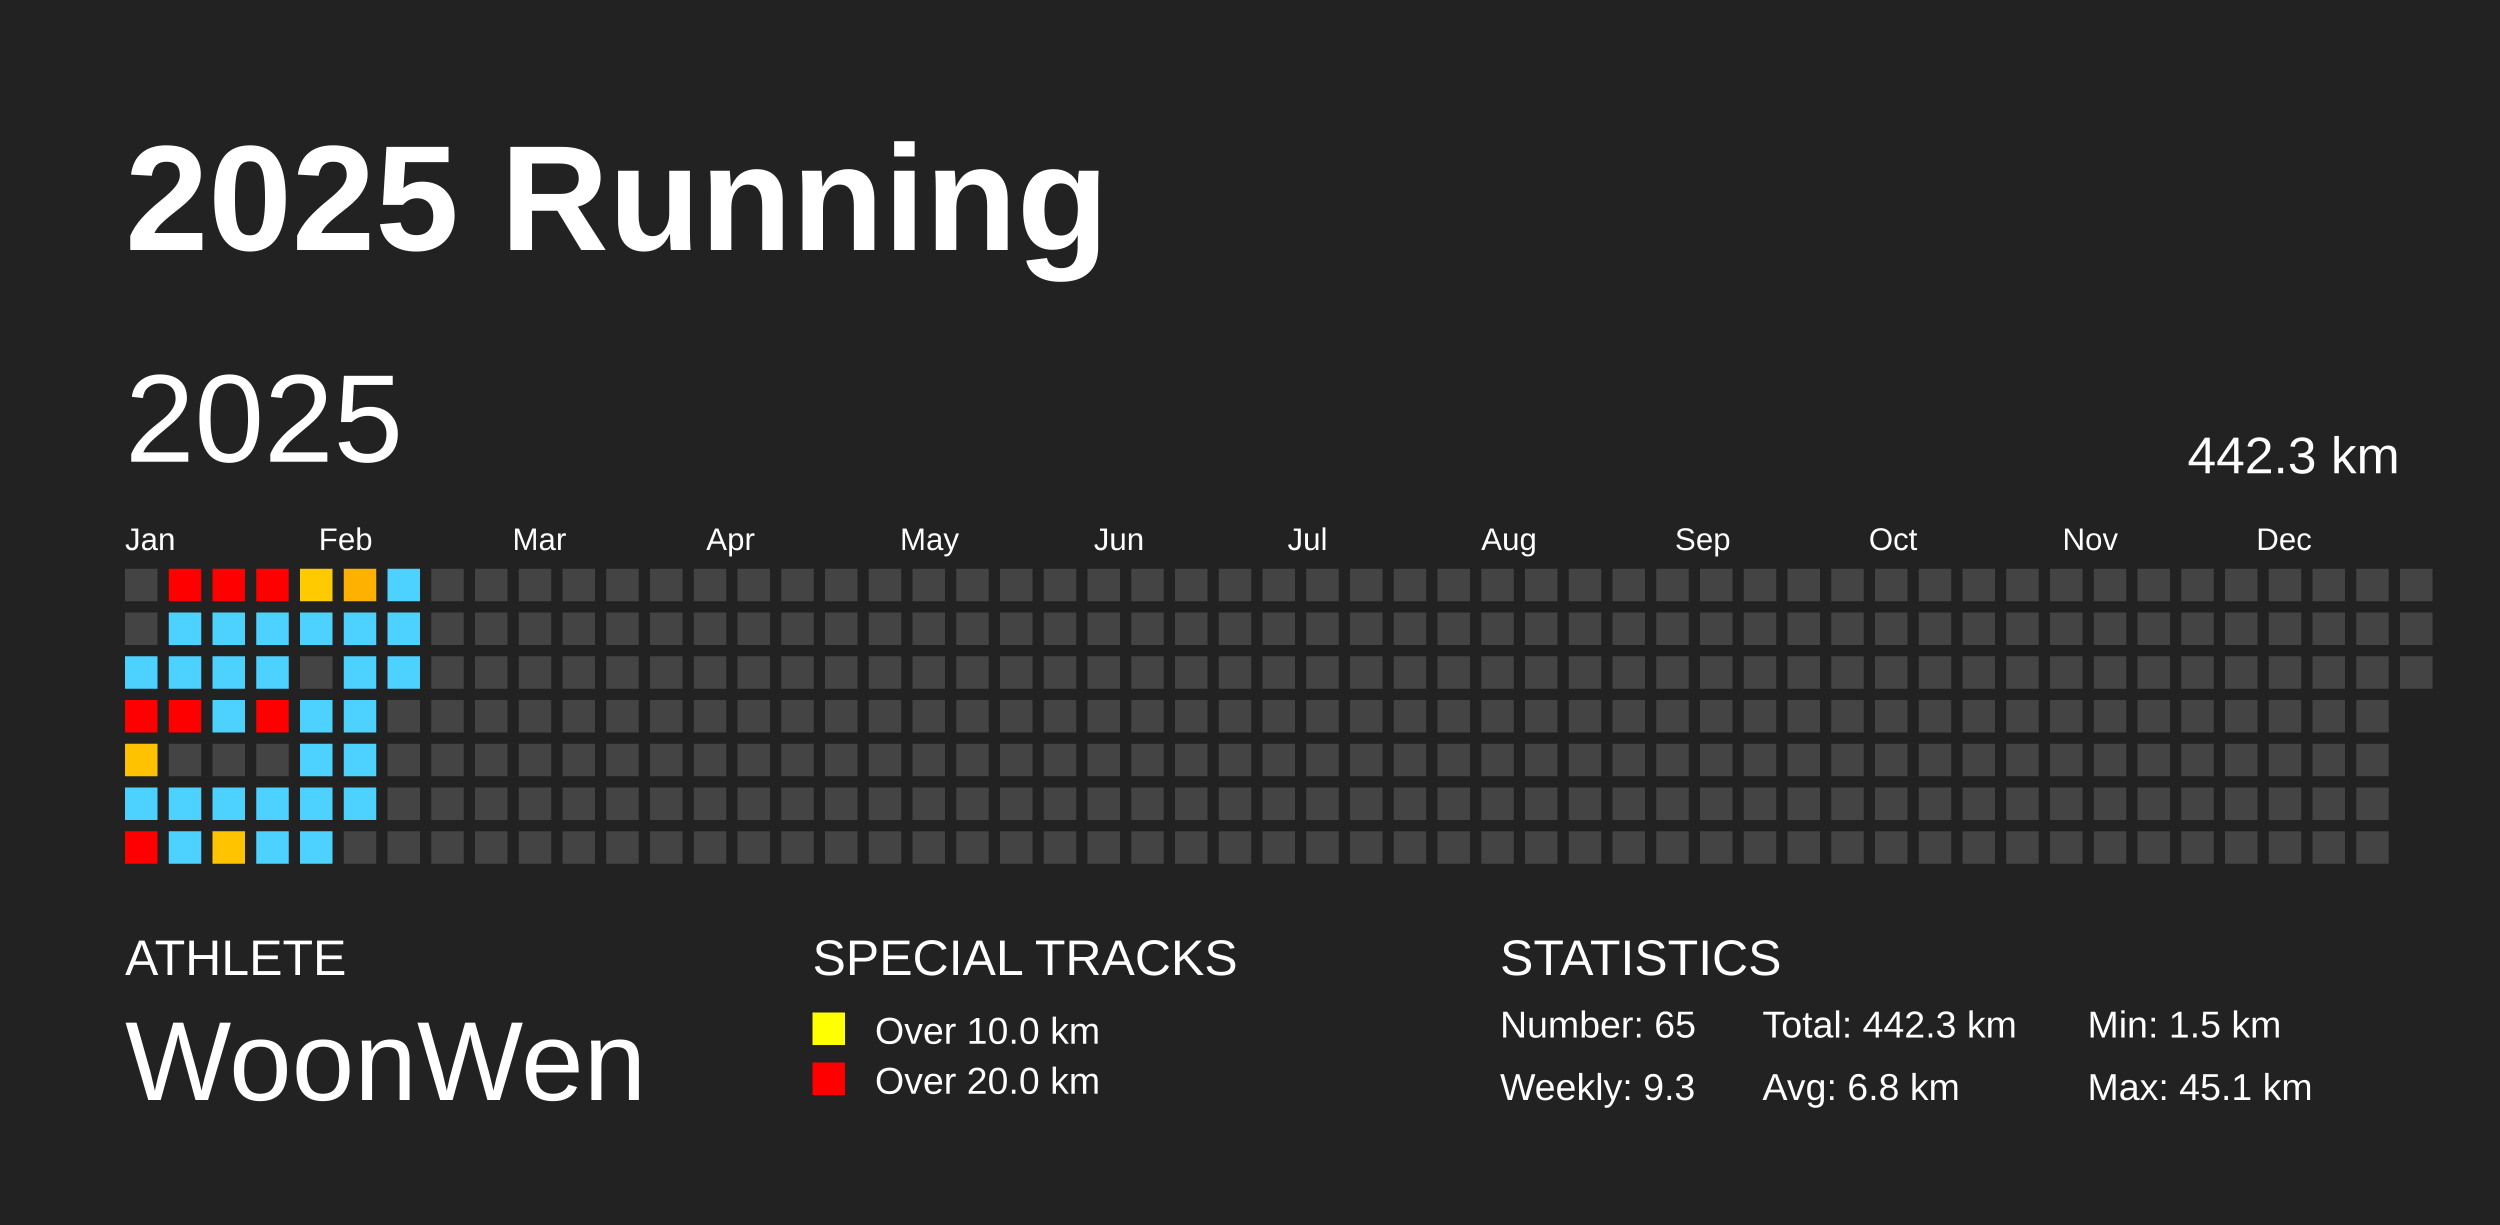
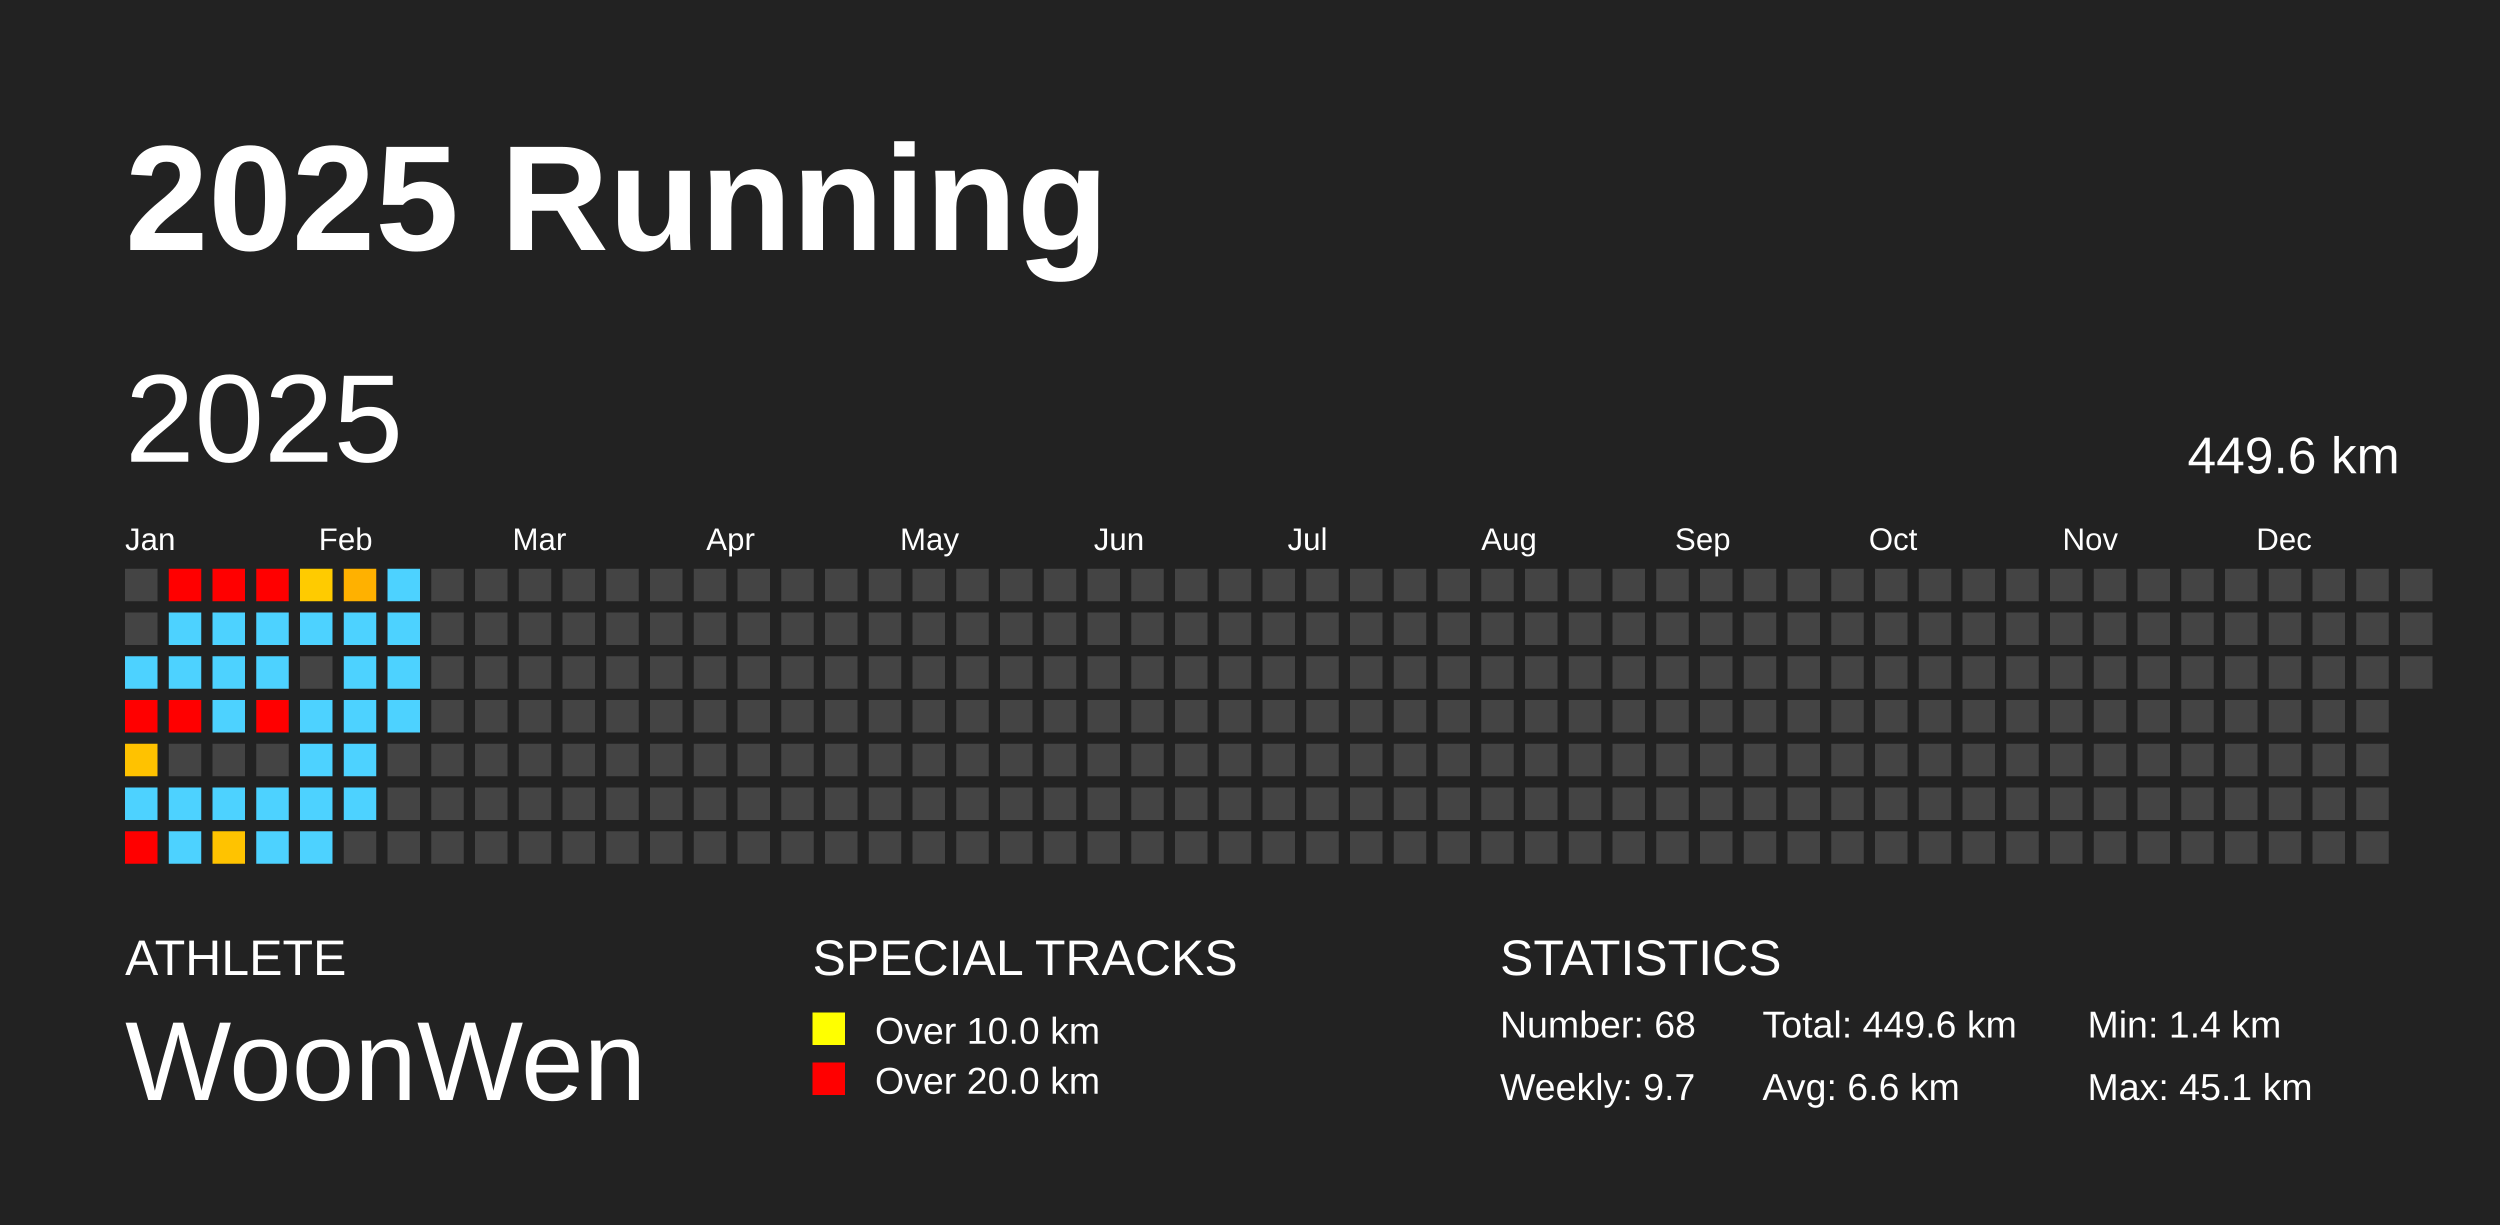
<svg xmlns="http://www.w3.org/2000/svg" baseProfile="full" height="98mm" version="1.1" viewBox="0,0,200,98" width="200mm">
  <defs />
  <rect fill="#222222" height="98" width="200" x="0" y="0" />
  <text fill="#FFFFFF" style="font-size:12px; font-family:Arial; font-weight:bold;" x="10" y="20">2025 Running</text>
  <text fill="#FFFFFF" style="font-size:4px; font-family:Arial" x="10" y="78">ATHLETE</text>
  <text fill="#FFFFFF" style="font-size:9px; font-family:Arial" x="10" y="88">WoonWen</text>
  <text fill="#FFFFFF" style="font-size:4px; font-family:Arial" x="65" y="78">SPECIAL TRACKS</text>
  <rect fill="yellow" height="2.6" width="2.6" x="65" y="81" />
  <text fill="#FFFFFF" style="font-size:3px; font-family:Arial" x="70" y="83.5">Over 10.0 km</text>
  <rect fill="red" height="2.6" width="2.6" x="65" y="85" />
  <text fill="#FFFFFF" style="font-size:3px; font-family:Arial" x="70" y="87.5">Over 20.0 km</text>
  <text fill="#FFFFFF" style="font-size:4px; font-family:Arial" x="120" y="78">STATISTICS</text>
-   <text fill="#FFFFFF" style="font-size:3px; font-family:Arial" x="120" y="83">Number: 65</text>
-   <text fill="#FFFFFF" style="font-size:3px; font-family:Arial" x="120" y="88">Weekly: 9.3</text>
-   <text fill="#FFFFFF" style="font-size:3px; font-family:Arial" x="141" y="83">Total: 442.3 km</text>
-   <text fill="#FFFFFF" style="font-size:3px; font-family:Arial" x="141" y="88">Avg: 6.8 km</text>
-   <text fill="#FFFFFF" style="font-size:3px; font-family:Arial" x="167" y="83">Min: 1.5 km</text>
+   <text fill="#FFFFFF" style="font-size:3px; font-family:Arial" x="120" y="83">Number: 68</text>
+   <text fill="#FFFFFF" style="font-size:3px; font-family:Arial" x="120" y="88">Weekly: 9.7</text>
+   <text fill="#FFFFFF" style="font-size:3px; font-family:Arial" x="141" y="83">Total: 449.6 km</text>
+   <text fill="#FFFFFF" style="font-size:3px; font-family:Arial" x="141" y="88">Avg: 6.6 km</text>
+   <text fill="#FFFFFF" style="font-size:3px; font-family:Arial" x="167" y="83">Min: 1.4 km</text>
  <text fill="#FFFFFF" style="font-size:3px; font-family:Arial" x="167" y="88">Max: 45.1 km</text>
  <text dominant-baseline="hanging" fill="#FFFFFF" style="font-size:10.0px; font-family:Arial;" x="10" y="30">2025</text>
-   <text dominant-baseline="hanging" fill="#FFFFFF" style="font-size:4.125px; font-family:Arial;" x="175" y="35">442.3 km</text>
+   <text dominant-baseline="hanging" fill="#FFFFFF" style="font-size:4.125px; font-family:Arial;" x="175" y="35">449.6 km</text>
  <text fill="#FFFFFF" style="font-size:2.5px; font-family:Arial" x="10.0" y="44">Jan</text>
  <text fill="#FFFFFF" style="font-size:2.5px; font-family:Arial" x="25.5" y="44">Feb</text>
  <text fill="#FFFFFF" style="font-size:2.5px; font-family:Arial" x="41.0" y="44">Mar</text>
  <text fill="#FFFFFF" style="font-size:2.5px; font-family:Arial" x="56.5" y="44">Apr</text>
  <text fill="#FFFFFF" style="font-size:2.5px; font-family:Arial" x="72.0" y="44">May</text>
  <text fill="#FFFFFF" style="font-size:2.5px; font-family:Arial" x="87.5" y="44">Jun</text>
  <text fill="#FFFFFF" style="font-size:2.5px; font-family:Arial" x="103.0" y="44">Jul</text>
  <text fill="#FFFFFF" style="font-size:2.5px; font-family:Arial" x="118.5" y="44">Aug</text>
  <text fill="#FFFFFF" style="font-size:2.5px; font-family:Arial" x="134.0" y="44">Sep</text>
  <text fill="#FFFFFF" style="font-size:2.5px; font-family:Arial" x="149.5" y="44">Oct</text>
  <text fill="#FFFFFF" style="font-size:2.5px; font-family:Arial" x="165.0" y="44">Nov</text>
  <text fill="#FFFFFF" style="font-size:2.5px; font-family:Arial" x="180.5" y="44">Dec</text>
  <rect fill="#444444" height="2.6" width="2.6" x="10.0" y="45.5" />
  <rect fill="#444444" height="2.6" width="2.6" x="10.0" y="49.0" />
  <rect fill="#4dd2ff" height="2.6" width="2.6" x="10.0" y="52.5" />
  <rect fill="red" height="2.6" width="2.6" x="10.0" y="56.0" />
  <rect fill="#ffc200" height="2.6" width="2.6" x="10.0" y="59.5" />
  <rect fill="#4dd2ff" height="2.6" width="2.6" x="10.0" y="63.0" />
  <rect fill="red" height="2.6" width="2.6" x="10.0" y="66.5" />
  <rect fill="red" height="2.6" width="2.6" x="13.5" y="45.5" />
  <rect fill="#4dd2ff" height="2.6" width="2.6" x="13.5" y="49.0" />
  <rect fill="#4dd2ff" height="2.6" width="2.6" x="13.5" y="52.5" />
  <rect fill="red" height="2.6" width="2.6" x="13.5" y="56.0" />
  <rect fill="#444444" height="2.6" width="2.6" x="13.5" y="59.5" />
  <rect fill="#4dd2ff" height="2.6" width="2.6" x="13.5" y="63.0" />
  <rect fill="#4dd2ff" height="2.6" width="2.6" x="13.5" y="66.5" />
  <rect fill="red" height="2.6" width="2.6" x="17.0" y="45.5" />
  <rect fill="#4dd2ff" height="2.6" width="2.6" x="17.0" y="49.0" />
  <rect fill="#4dd2ff" height="2.6" width="2.6" x="17.0" y="52.5" />
  <rect fill="#4dd2ff" height="2.6" width="2.6" x="17.0" y="56.0" />
  <rect fill="#444444" height="2.6" width="2.6" x="17.0" y="59.5" />
  <rect fill="#4dd2ff" height="2.6" width="2.6" x="17.0" y="63.0" />
  <rect fill="#ffc300" height="2.6" width="2.6" x="17.0" y="66.5" />
  <rect fill="red" height="2.6" width="2.6" x="20.5" y="45.5" />
  <rect fill="#4dd2ff" height="2.6" width="2.6" x="20.5" y="49.0" />
  <rect fill="#4dd2ff" height="2.6" width="2.6" x="20.5" y="52.5" />
  <rect fill="red" height="2.6" width="2.6" x="20.5" y="56.0" />
  <rect fill="#444444" height="2.6" width="2.6" x="20.5" y="59.5" />
  <rect fill="#4dd2ff" height="2.6" width="2.6" x="20.5" y="63.0" />
  <rect fill="#4dd2ff" height="2.6" width="2.6" x="20.5" y="66.5" />
  <rect fill="#ffcb00" height="2.6" width="2.6" x="24.0" y="45.5" />
  <rect fill="#4dd2ff" height="2.6" width="2.6" x="24.0" y="49.0" />
  <rect fill="#444444" height="2.6" width="2.6" x="24.0" y="52.5" />
  <rect fill="#4dd2ff" height="2.6" width="2.6" x="24.0" y="56.0" />
  <rect fill="#4dd2ff" height="2.6" width="2.6" x="24.0" y="59.5" />
  <rect fill="#4dd2ff" height="2.6" width="2.6" x="24.0" y="63.0" />
  <rect fill="#4dd2ff" height="2.6" width="2.6" x="24.0" y="66.5" />
  <rect fill="#ffb100" height="2.6" width="2.6" x="27.5" y="45.5" />
  <rect fill="#4dd2ff" height="2.6" width="2.6" x="27.5" y="49.0" />
  <rect fill="#4dd2ff" height="2.6" width="2.6" x="27.5" y="52.5" />
  <rect fill="#4dd2ff" height="2.6" width="2.6" x="27.5" y="56.0" />
  <rect fill="#4dd2ff" height="2.6" width="2.6" x="27.5" y="59.5" />
  <rect fill="#4dd2ff" height="2.6" width="2.6" x="27.5" y="63.0" />
  <rect fill="#444444" height="2.6" width="2.6" x="27.5" y="66.5" />
  <rect fill="#4dd2ff" height="2.6" width="2.6" x="31.0" y="45.5" />
  <rect fill="#4dd2ff" height="2.6" width="2.6" x="31.0" y="49.0" />
  <rect fill="#4dd2ff" height="2.6" width="2.6" x="31.0" y="52.5" />
-   <rect fill="#444444" height="2.6" width="2.6" x="31.0" y="56.0" />
+   <rect fill="#4dd2ff" height="2.6" width="2.6" x="31.0" y="56.0" />
  <rect fill="#444444" height="2.6" width="2.6" x="31.0" y="59.5" />
  <rect fill="#444444" height="2.6" width="2.6" x="31.0" y="63.0" />
  <rect fill="#444444" height="2.6" width="2.6" x="31.0" y="66.5" />
  <rect fill="#444444" height="2.6" width="2.6" x="34.5" y="45.5" />
  <rect fill="#444444" height="2.6" width="2.6" x="34.5" y="49.0" />
  <rect fill="#444444" height="2.6" width="2.6" x="34.5" y="52.5" />
  <rect fill="#444444" height="2.6" width="2.6" x="34.5" y="56.0" />
  <rect fill="#444444" height="2.6" width="2.6" x="34.5" y="59.5" />
  <rect fill="#444444" height="2.6" width="2.6" x="34.5" y="63.0" />
  <rect fill="#444444" height="2.6" width="2.6" x="34.5" y="66.5" />
  <rect fill="#444444" height="2.6" width="2.6" x="38.0" y="45.5" />
  <rect fill="#444444" height="2.6" width="2.6" x="38.0" y="49.0" />
  <rect fill="#444444" height="2.6" width="2.6" x="38.0" y="52.5" />
  <rect fill="#444444" height="2.6" width="2.6" x="38.0" y="56.0" />
  <rect fill="#444444" height="2.6" width="2.6" x="38.0" y="59.5" />
  <rect fill="#444444" height="2.6" width="2.6" x="38.0" y="63.0" />
  <rect fill="#444444" height="2.6" width="2.6" x="38.0" y="66.5" />
  <rect fill="#444444" height="2.6" width="2.6" x="41.5" y="45.5" />
  <rect fill="#444444" height="2.6" width="2.6" x="41.5" y="49.0" />
  <rect fill="#444444" height="2.6" width="2.6" x="41.5" y="52.5" />
  <rect fill="#444444" height="2.6" width="2.6" x="41.5" y="56.0" />
  <rect fill="#444444" height="2.6" width="2.6" x="41.5" y="59.5" />
  <rect fill="#444444" height="2.6" width="2.6" x="41.5" y="63.0" />
  <rect fill="#444444" height="2.6" width="2.6" x="41.5" y="66.5" />
  <rect fill="#444444" height="2.6" width="2.6" x="45.0" y="45.5" />
  <rect fill="#444444" height="2.6" width="2.6" x="45.0" y="49.0" />
  <rect fill="#444444" height="2.6" width="2.6" x="45.0" y="52.5" />
  <rect fill="#444444" height="2.6" width="2.6" x="45.0" y="56.0" />
  <rect fill="#444444" height="2.6" width="2.6" x="45.0" y="59.5" />
  <rect fill="#444444" height="2.6" width="2.6" x="45.0" y="63.0" />
  <rect fill="#444444" height="2.6" width="2.6" x="45.0" y="66.5" />
  <rect fill="#444444" height="2.6" width="2.6" x="48.5" y="45.5" />
  <rect fill="#444444" height="2.6" width="2.6" x="48.5" y="49.0" />
  <rect fill="#444444" height="2.6" width="2.6" x="48.5" y="52.5" />
  <rect fill="#444444" height="2.6" width="2.6" x="48.5" y="56.0" />
  <rect fill="#444444" height="2.6" width="2.6" x="48.5" y="59.5" />
  <rect fill="#444444" height="2.6" width="2.6" x="48.5" y="63.0" />
  <rect fill="#444444" height="2.6" width="2.6" x="48.5" y="66.5" />
  <rect fill="#444444" height="2.6" width="2.6" x="52.0" y="45.5" />
  <rect fill="#444444" height="2.6" width="2.6" x="52.0" y="49.0" />
  <rect fill="#444444" height="2.6" width="2.6" x="52.0" y="52.5" />
  <rect fill="#444444" height="2.6" width="2.6" x="52.0" y="56.0" />
  <rect fill="#444444" height="2.6" width="2.6" x="52.0" y="59.5" />
  <rect fill="#444444" height="2.6" width="2.6" x="52.0" y="63.0" />
  <rect fill="#444444" height="2.6" width="2.6" x="52.0" y="66.5" />
  <rect fill="#444444" height="2.6" width="2.6" x="55.5" y="45.5" />
  <rect fill="#444444" height="2.6" width="2.6" x="55.5" y="49.0" />
  <rect fill="#444444" height="2.6" width="2.6" x="55.5" y="52.5" />
  <rect fill="#444444" height="2.6" width="2.6" x="55.5" y="56.0" />
  <rect fill="#444444" height="2.6" width="2.6" x="55.5" y="59.5" />
  <rect fill="#444444" height="2.6" width="2.6" x="55.5" y="63.0" />
  <rect fill="#444444" height="2.6" width="2.6" x="55.5" y="66.5" />
  <rect fill="#444444" height="2.6" width="2.6" x="59.0" y="45.5" />
  <rect fill="#444444" height="2.6" width="2.6" x="59.0" y="49.0" />
  <rect fill="#444444" height="2.6" width="2.6" x="59.0" y="52.5" />
  <rect fill="#444444" height="2.6" width="2.6" x="59.0" y="56.0" />
  <rect fill="#444444" height="2.6" width="2.6" x="59.0" y="59.5" />
  <rect fill="#444444" height="2.6" width="2.6" x="59.0" y="63.0" />
  <rect fill="#444444" height="2.6" width="2.6" x="59.0" y="66.5" />
  <rect fill="#444444" height="2.6" width="2.6" x="62.5" y="45.5" />
  <rect fill="#444444" height="2.6" width="2.6" x="62.5" y="49.0" />
  <rect fill="#444444" height="2.6" width="2.6" x="62.5" y="52.5" />
  <rect fill="#444444" height="2.6" width="2.6" x="62.5" y="56.0" />
  <rect fill="#444444" height="2.6" width="2.6" x="62.5" y="59.5" />
  <rect fill="#444444" height="2.6" width="2.6" x="62.5" y="63.0" />
  <rect fill="#444444" height="2.6" width="2.6" x="62.5" y="66.5" />
  <rect fill="#444444" height="2.6" width="2.6" x="66.0" y="45.5" />
  <rect fill="#444444" height="2.6" width="2.6" x="66.0" y="49.0" />
  <rect fill="#444444" height="2.6" width="2.6" x="66.0" y="52.5" />
  <rect fill="#444444" height="2.6" width="2.6" x="66.0" y="56.0" />
  <rect fill="#444444" height="2.6" width="2.6" x="66.0" y="59.5" />
  <rect fill="#444444" height="2.6" width="2.6" x="66.0" y="63.0" />
  <rect fill="#444444" height="2.6" width="2.6" x="66.0" y="66.5" />
  <rect fill="#444444" height="2.6" width="2.6" x="69.5" y="45.5" />
  <rect fill="#444444" height="2.6" width="2.6" x="69.5" y="49.0" />
  <rect fill="#444444" height="2.6" width="2.6" x="69.5" y="52.5" />
  <rect fill="#444444" height="2.6" width="2.6" x="69.5" y="56.0" />
  <rect fill="#444444" height="2.6" width="2.6" x="69.5" y="59.5" />
  <rect fill="#444444" height="2.6" width="2.6" x="69.5" y="63.0" />
  <rect fill="#444444" height="2.6" width="2.6" x="69.5" y="66.5" />
  <rect fill="#444444" height="2.6" width="2.6" x="73.0" y="45.5" />
  <rect fill="#444444" height="2.6" width="2.6" x="73.0" y="49.0" />
  <rect fill="#444444" height="2.6" width="2.6" x="73.0" y="52.5" />
  <rect fill="#444444" height="2.6" width="2.6" x="73.0" y="56.0" />
  <rect fill="#444444" height="2.6" width="2.6" x="73.0" y="59.5" />
  <rect fill="#444444" height="2.6" width="2.6" x="73.0" y="63.0" />
  <rect fill="#444444" height="2.6" width="2.6" x="73.0" y="66.5" />
  <rect fill="#444444" height="2.6" width="2.6" x="76.5" y="45.5" />
  <rect fill="#444444" height="2.6" width="2.6" x="76.5" y="49.0" />
  <rect fill="#444444" height="2.6" width="2.6" x="76.5" y="52.5" />
  <rect fill="#444444" height="2.6" width="2.6" x="76.5" y="56.0" />
  <rect fill="#444444" height="2.6" width="2.6" x="76.5" y="59.5" />
  <rect fill="#444444" height="2.6" width="2.6" x="76.5" y="63.0" />
  <rect fill="#444444" height="2.6" width="2.6" x="76.5" y="66.5" />
  <rect fill="#444444" height="2.6" width="2.6" x="80.0" y="45.5" />
  <rect fill="#444444" height="2.6" width="2.6" x="80.0" y="49.0" />
  <rect fill="#444444" height="2.6" width="2.6" x="80.0" y="52.5" />
  <rect fill="#444444" height="2.6" width="2.6" x="80.0" y="56.0" />
  <rect fill="#444444" height="2.6" width="2.6" x="80.0" y="59.5" />
  <rect fill="#444444" height="2.6" width="2.6" x="80.0" y="63.0" />
  <rect fill="#444444" height="2.6" width="2.6" x="80.0" y="66.5" />
  <rect fill="#444444" height="2.6" width="2.6" x="83.5" y="45.5" />
  <rect fill="#444444" height="2.6" width="2.6" x="83.5" y="49.0" />
  <rect fill="#444444" height="2.6" width="2.6" x="83.5" y="52.5" />
  <rect fill="#444444" height="2.6" width="2.6" x="83.5" y="56.0" />
  <rect fill="#444444" height="2.6" width="2.6" x="83.5" y="59.5" />
  <rect fill="#444444" height="2.6" width="2.6" x="83.5" y="63.0" />
  <rect fill="#444444" height="2.6" width="2.6" x="83.5" y="66.5" />
  <rect fill="#444444" height="2.6" width="2.6" x="87.0" y="45.5" />
  <rect fill="#444444" height="2.6" width="2.6" x="87.0" y="49.0" />
  <rect fill="#444444" height="2.6" width="2.6" x="87.0" y="52.5" />
  <rect fill="#444444" height="2.6" width="2.6" x="87.0" y="56.0" />
  <rect fill="#444444" height="2.6" width="2.6" x="87.0" y="59.5" />
  <rect fill="#444444" height="2.6" width="2.6" x="87.0" y="63.0" />
  <rect fill="#444444" height="2.6" width="2.6" x="87.0" y="66.5" />
  <rect fill="#444444" height="2.6" width="2.6" x="90.5" y="45.5" />
  <rect fill="#444444" height="2.6" width="2.6" x="90.5" y="49.0" />
  <rect fill="#444444" height="2.6" width="2.6" x="90.5" y="52.5" />
  <rect fill="#444444" height="2.6" width="2.6" x="90.5" y="56.0" />
  <rect fill="#444444" height="2.6" width="2.6" x="90.5" y="59.5" />
  <rect fill="#444444" height="2.6" width="2.6" x="90.5" y="63.0" />
  <rect fill="#444444" height="2.6" width="2.6" x="90.5" y="66.5" />
  <rect fill="#444444" height="2.6" width="2.6" x="94.0" y="45.5" />
  <rect fill="#444444" height="2.6" width="2.6" x="94.0" y="49.0" />
  <rect fill="#444444" height="2.6" width="2.6" x="94.0" y="52.5" />
  <rect fill="#444444" height="2.6" width="2.6" x="94.0" y="56.0" />
  <rect fill="#444444" height="2.6" width="2.6" x="94.0" y="59.5" />
  <rect fill="#444444" height="2.6" width="2.6" x="94.0" y="63.0" />
  <rect fill="#444444" height="2.6" width="2.6" x="94.0" y="66.5" />
  <rect fill="#444444" height="2.6" width="2.6" x="97.5" y="45.5" />
  <rect fill="#444444" height="2.6" width="2.6" x="97.5" y="49.0" />
  <rect fill="#444444" height="2.6" width="2.6" x="97.5" y="52.5" />
  <rect fill="#444444" height="2.6" width="2.6" x="97.5" y="56.0" />
  <rect fill="#444444" height="2.6" width="2.6" x="97.5" y="59.5" />
  <rect fill="#444444" height="2.6" width="2.6" x="97.5" y="63.0" />
  <rect fill="#444444" height="2.6" width="2.6" x="97.5" y="66.5" />
  <rect fill="#444444" height="2.6" width="2.6" x="101.0" y="45.5" />
  <rect fill="#444444" height="2.6" width="2.6" x="101.0" y="49.0" />
  <rect fill="#444444" height="2.6" width="2.6" x="101.0" y="52.5" />
  <rect fill="#444444" height="2.6" width="2.6" x="101.0" y="56.0" />
  <rect fill="#444444" height="2.6" width="2.6" x="101.0" y="59.5" />
  <rect fill="#444444" height="2.6" width="2.6" x="101.0" y="63.0" />
  <rect fill="#444444" height="2.6" width="2.6" x="101.0" y="66.5" />
  <rect fill="#444444" height="2.6" width="2.6" x="104.5" y="45.5" />
  <rect fill="#444444" height="2.6" width="2.6" x="104.5" y="49.0" />
  <rect fill="#444444" height="2.6" width="2.6" x="104.5" y="52.5" />
  <rect fill="#444444" height="2.6" width="2.6" x="104.5" y="56.0" />
  <rect fill="#444444" height="2.6" width="2.6" x="104.5" y="59.5" />
  <rect fill="#444444" height="2.6" width="2.6" x="104.5" y="63.0" />
  <rect fill="#444444" height="2.6" width="2.6" x="104.5" y="66.5" />
  <rect fill="#444444" height="2.6" width="2.6" x="108.0" y="45.5" />
  <rect fill="#444444" height="2.6" width="2.6" x="108.0" y="49.0" />
  <rect fill="#444444" height="2.6" width="2.6" x="108.0" y="52.5" />
  <rect fill="#444444" height="2.6" width="2.6" x="108.0" y="56.0" />
  <rect fill="#444444" height="2.6" width="2.6" x="108.0" y="59.5" />
  <rect fill="#444444" height="2.6" width="2.6" x="108.0" y="63.0" />
  <rect fill="#444444" height="2.6" width="2.6" x="108.0" y="66.5" />
  <rect fill="#444444" height="2.6" width="2.6" x="111.5" y="45.5" />
  <rect fill="#444444" height="2.6" width="2.6" x="111.5" y="49.0" />
  <rect fill="#444444" height="2.6" width="2.6" x="111.5" y="52.5" />
  <rect fill="#444444" height="2.6" width="2.6" x="111.5" y="56.0" />
  <rect fill="#444444" height="2.6" width="2.6" x="111.5" y="59.5" />
  <rect fill="#444444" height="2.6" width="2.6" x="111.5" y="63.0" />
  <rect fill="#444444" height="2.6" width="2.6" x="111.5" y="66.5" />
  <rect fill="#444444" height="2.6" width="2.6" x="115.0" y="45.5" />
  <rect fill="#444444" height="2.6" width="2.6" x="115.0" y="49.0" />
  <rect fill="#444444" height="2.6" width="2.6" x="115.0" y="52.5" />
  <rect fill="#444444" height="2.6" width="2.6" x="115.0" y="56.0" />
  <rect fill="#444444" height="2.6" width="2.6" x="115.0" y="59.5" />
  <rect fill="#444444" height="2.6" width="2.6" x="115.0" y="63.0" />
  <rect fill="#444444" height="2.6" width="2.6" x="115.0" y="66.5" />
  <rect fill="#444444" height="2.6" width="2.6" x="118.5" y="45.5" />
  <rect fill="#444444" height="2.6" width="2.6" x="118.5" y="49.0" />
  <rect fill="#444444" height="2.6" width="2.6" x="118.5" y="52.5" />
  <rect fill="#444444" height="2.6" width="2.6" x="118.5" y="56.0" />
  <rect fill="#444444" height="2.6" width="2.6" x="118.5" y="59.5" />
  <rect fill="#444444" height="2.6" width="2.6" x="118.5" y="63.0" />
  <rect fill="#444444" height="2.6" width="2.6" x="118.5" y="66.5" />
  <rect fill="#444444" height="2.6" width="2.6" x="122.0" y="45.5" />
  <rect fill="#444444" height="2.6" width="2.6" x="122.0" y="49.0" />
  <rect fill="#444444" height="2.6" width="2.6" x="122.0" y="52.5" />
  <rect fill="#444444" height="2.6" width="2.6" x="122.0" y="56.0" />
  <rect fill="#444444" height="2.6" width="2.6" x="122.0" y="59.5" />
  <rect fill="#444444" height="2.6" width="2.6" x="122.0" y="63.0" />
  <rect fill="#444444" height="2.6" width="2.6" x="122.0" y="66.5" />
  <rect fill="#444444" height="2.6" width="2.6" x="125.5" y="45.5" />
  <rect fill="#444444" height="2.6" width="2.6" x="125.5" y="49.0" />
  <rect fill="#444444" height="2.6" width="2.6" x="125.5" y="52.5" />
  <rect fill="#444444" height="2.6" width="2.6" x="125.5" y="56.0" />
  <rect fill="#444444" height="2.6" width="2.6" x="125.5" y="59.5" />
  <rect fill="#444444" height="2.6" width="2.6" x="125.5" y="63.0" />
  <rect fill="#444444" height="2.6" width="2.6" x="125.5" y="66.5" />
  <rect fill="#444444" height="2.6" width="2.6" x="129.0" y="45.5" />
  <rect fill="#444444" height="2.6" width="2.6" x="129.0" y="49.0" />
  <rect fill="#444444" height="2.6" width="2.6" x="129.0" y="52.5" />
  <rect fill="#444444" height="2.6" width="2.6" x="129.0" y="56.0" />
  <rect fill="#444444" height="2.6" width="2.6" x="129.0" y="59.5" />
  <rect fill="#444444" height="2.6" width="2.6" x="129.0" y="63.0" />
  <rect fill="#444444" height="2.6" width="2.6" x="129.0" y="66.5" />
  <rect fill="#444444" height="2.6" width="2.6" x="132.5" y="45.5" />
  <rect fill="#444444" height="2.6" width="2.6" x="132.5" y="49.0" />
  <rect fill="#444444" height="2.6" width="2.6" x="132.5" y="52.5" />
  <rect fill="#444444" height="2.6" width="2.6" x="132.5" y="56.0" />
  <rect fill="#444444" height="2.6" width="2.6" x="132.5" y="59.5" />
  <rect fill="#444444" height="2.6" width="2.6" x="132.5" y="63.0" />
  <rect fill="#444444" height="2.6" width="2.6" x="132.5" y="66.5" />
  <rect fill="#444444" height="2.6" width="2.6" x="136.0" y="45.5" />
  <rect fill="#444444" height="2.6" width="2.6" x="136.0" y="49.0" />
  <rect fill="#444444" height="2.6" width="2.6" x="136.0" y="52.5" />
  <rect fill="#444444" height="2.6" width="2.6" x="136.0" y="56.0" />
  <rect fill="#444444" height="2.6" width="2.6" x="136.0" y="59.5" />
  <rect fill="#444444" height="2.6" width="2.6" x="136.0" y="63.0" />
  <rect fill="#444444" height="2.6" width="2.6" x="136.0" y="66.5" />
  <rect fill="#444444" height="2.6" width="2.6" x="139.5" y="45.5" />
  <rect fill="#444444" height="2.6" width="2.6" x="139.5" y="49.0" />
  <rect fill="#444444" height="2.6" width="2.6" x="139.5" y="52.5" />
  <rect fill="#444444" height="2.6" width="2.6" x="139.5" y="56.0" />
  <rect fill="#444444" height="2.6" width="2.6" x="139.5" y="59.5" />
  <rect fill="#444444" height="2.6" width="2.6" x="139.5" y="63.0" />
  <rect fill="#444444" height="2.6" width="2.6" x="139.5" y="66.5" />
  <rect fill="#444444" height="2.6" width="2.6" x="143.0" y="45.5" />
  <rect fill="#444444" height="2.6" width="2.6" x="143.0" y="49.0" />
  <rect fill="#444444" height="2.6" width="2.6" x="143.0" y="52.5" />
  <rect fill="#444444" height="2.6" width="2.6" x="143.0" y="56.0" />
  <rect fill="#444444" height="2.6" width="2.6" x="143.0" y="59.5" />
  <rect fill="#444444" height="2.6" width="2.6" x="143.0" y="63.0" />
  <rect fill="#444444" height="2.6" width="2.6" x="143.0" y="66.5" />
  <rect fill="#444444" height="2.6" width="2.6" x="146.5" y="45.5" />
  <rect fill="#444444" height="2.6" width="2.6" x="146.5" y="49.0" />
  <rect fill="#444444" height="2.6" width="2.6" x="146.5" y="52.5" />
  <rect fill="#444444" height="2.6" width="2.6" x="146.5" y="56.0" />
  <rect fill="#444444" height="2.6" width="2.6" x="146.5" y="59.5" />
  <rect fill="#444444" height="2.6" width="2.6" x="146.5" y="63.0" />
  <rect fill="#444444" height="2.6" width="2.6" x="146.5" y="66.5" />
  <rect fill="#444444" height="2.6" width="2.6" x="150.0" y="45.5" />
  <rect fill="#444444" height="2.6" width="2.6" x="150.0" y="49.0" />
  <rect fill="#444444" height="2.6" width="2.6" x="150.0" y="52.5" />
  <rect fill="#444444" height="2.6" width="2.6" x="150.0" y="56.0" />
  <rect fill="#444444" height="2.6" width="2.6" x="150.0" y="59.5" />
  <rect fill="#444444" height="2.6" width="2.6" x="150.0" y="63.0" />
  <rect fill="#444444" height="2.6" width="2.6" x="150.0" y="66.5" />
  <rect fill="#444444" height="2.6" width="2.6" x="153.5" y="45.5" />
  <rect fill="#444444" height="2.6" width="2.6" x="153.5" y="49.0" />
  <rect fill="#444444" height="2.6" width="2.6" x="153.5" y="52.5" />
  <rect fill="#444444" height="2.6" width="2.6" x="153.5" y="56.0" />
  <rect fill="#444444" height="2.6" width="2.6" x="153.5" y="59.5" />
  <rect fill="#444444" height="2.6" width="2.6" x="153.5" y="63.0" />
  <rect fill="#444444" height="2.6" width="2.6" x="153.5" y="66.5" />
  <rect fill="#444444" height="2.6" width="2.6" x="157.0" y="45.5" />
  <rect fill="#444444" height="2.6" width="2.6" x="157.0" y="49.0" />
  <rect fill="#444444" height="2.6" width="2.6" x="157.0" y="52.5" />
  <rect fill="#444444" height="2.6" width="2.6" x="157.0" y="56.0" />
  <rect fill="#444444" height="2.6" width="2.6" x="157.0" y="59.5" />
  <rect fill="#444444" height="2.6" width="2.6" x="157.0" y="63.0" />
  <rect fill="#444444" height="2.6" width="2.6" x="157.0" y="66.5" />
  <rect fill="#444444" height="2.6" width="2.6" x="160.5" y="45.5" />
  <rect fill="#444444" height="2.6" width="2.6" x="160.5" y="49.0" />
  <rect fill="#444444" height="2.6" width="2.6" x="160.5" y="52.5" />
  <rect fill="#444444" height="2.6" width="2.6" x="160.5" y="56.0" />
  <rect fill="#444444" height="2.6" width="2.6" x="160.5" y="59.5" />
  <rect fill="#444444" height="2.6" width="2.6" x="160.5" y="63.0" />
  <rect fill="#444444" height="2.6" width="2.6" x="160.5" y="66.5" />
  <rect fill="#444444" height="2.6" width="2.6" x="164.0" y="45.5" />
  <rect fill="#444444" height="2.6" width="2.6" x="164.0" y="49.0" />
  <rect fill="#444444" height="2.6" width="2.6" x="164.0" y="52.5" />
  <rect fill="#444444" height="2.6" width="2.6" x="164.0" y="56.0" />
  <rect fill="#444444" height="2.6" width="2.6" x="164.0" y="59.5" />
  <rect fill="#444444" height="2.6" width="2.6" x="164.0" y="63.0" />
  <rect fill="#444444" height="2.6" width="2.6" x="164.0" y="66.5" />
  <rect fill="#444444" height="2.6" width="2.6" x="167.5" y="45.5" />
  <rect fill="#444444" height="2.6" width="2.6" x="167.5" y="49.0" />
  <rect fill="#444444" height="2.6" width="2.6" x="167.5" y="52.5" />
  <rect fill="#444444" height="2.6" width="2.6" x="167.5" y="56.0" />
  <rect fill="#444444" height="2.6" width="2.6" x="167.5" y="59.5" />
  <rect fill="#444444" height="2.6" width="2.6" x="167.5" y="63.0" />
  <rect fill="#444444" height="2.6" width="2.6" x="167.5" y="66.5" />
  <rect fill="#444444" height="2.6" width="2.6" x="171.0" y="45.5" />
  <rect fill="#444444" height="2.6" width="2.6" x="171.0" y="49.0" />
  <rect fill="#444444" height="2.6" width="2.6" x="171.0" y="52.5" />
  <rect fill="#444444" height="2.6" width="2.6" x="171.0" y="56.0" />
  <rect fill="#444444" height="2.6" width="2.6" x="171.0" y="59.5" />
  <rect fill="#444444" height="2.6" width="2.6" x="171.0" y="63.0" />
  <rect fill="#444444" height="2.6" width="2.6" x="171.0" y="66.5" />
  <rect fill="#444444" height="2.6" width="2.6" x="174.5" y="45.5" />
  <rect fill="#444444" height="2.6" width="2.6" x="174.5" y="49.0" />
  <rect fill="#444444" height="2.6" width="2.6" x="174.5" y="52.5" />
  <rect fill="#444444" height="2.6" width="2.6" x="174.5" y="56.0" />
  <rect fill="#444444" height="2.6" width="2.6" x="174.5" y="59.5" />
  <rect fill="#444444" height="2.6" width="2.6" x="174.5" y="63.0" />
  <rect fill="#444444" height="2.6" width="2.6" x="174.5" y="66.5" />
  <rect fill="#444444" height="2.6" width="2.6" x="178.0" y="45.5" />
  <rect fill="#444444" height="2.6" width="2.6" x="178.0" y="49.0" />
  <rect fill="#444444" height="2.6" width="2.6" x="178.0" y="52.5" />
  <rect fill="#444444" height="2.6" width="2.6" x="178.0" y="56.0" />
  <rect fill="#444444" height="2.6" width="2.6" x="178.0" y="59.5" />
  <rect fill="#444444" height="2.6" width="2.6" x="178.0" y="63.0" />
  <rect fill="#444444" height="2.6" width="2.6" x="178.0" y="66.5" />
  <rect fill="#444444" height="2.6" width="2.6" x="181.5" y="45.5" />
  <rect fill="#444444" height="2.6" width="2.6" x="181.5" y="49.0" />
  <rect fill="#444444" height="2.6" width="2.6" x="181.5" y="52.5" />
  <rect fill="#444444" height="2.6" width="2.6" x="181.5" y="56.0" />
  <rect fill="#444444" height="2.6" width="2.6" x="181.5" y="59.5" />
  <rect fill="#444444" height="2.6" width="2.6" x="181.5" y="63.0" />
  <rect fill="#444444" height="2.6" width="2.6" x="181.5" y="66.5" />
  <rect fill="#444444" height="2.6" width="2.6" x="185.0" y="45.5" />
  <rect fill="#444444" height="2.6" width="2.6" x="185.0" y="49.0" />
  <rect fill="#444444" height="2.6" width="2.6" x="185.0" y="52.5" />
  <rect fill="#444444" height="2.6" width="2.6" x="185.0" y="56.0" />
  <rect fill="#444444" height="2.6" width="2.6" x="185.0" y="59.5" />
  <rect fill="#444444" height="2.6" width="2.6" x="185.0" y="63.0" />
  <rect fill="#444444" height="2.6" width="2.6" x="185.0" y="66.5" />
  <rect fill="#444444" height="2.6" width="2.6" x="188.5" y="45.5" />
  <rect fill="#444444" height="2.6" width="2.6" x="188.5" y="49.0" />
  <rect fill="#444444" height="2.6" width="2.6" x="188.5" y="52.5" />
  <rect fill="#444444" height="2.6" width="2.6" x="188.5" y="56.0" />
  <rect fill="#444444" height="2.6" width="2.6" x="188.5" y="59.5" />
  <rect fill="#444444" height="2.6" width="2.6" x="188.5" y="63.0" />
  <rect fill="#444444" height="2.6" width="2.6" x="188.5" y="66.5" />
  <rect fill="#444444" height="2.6" width="2.6" x="192.0" y="45.5" />
  <rect fill="#444444" height="2.6" width="2.6" x="192.0" y="49.0" />
  <rect fill="#444444" height="2.6" width="2.6" x="192.0" y="52.5" />
</svg>
